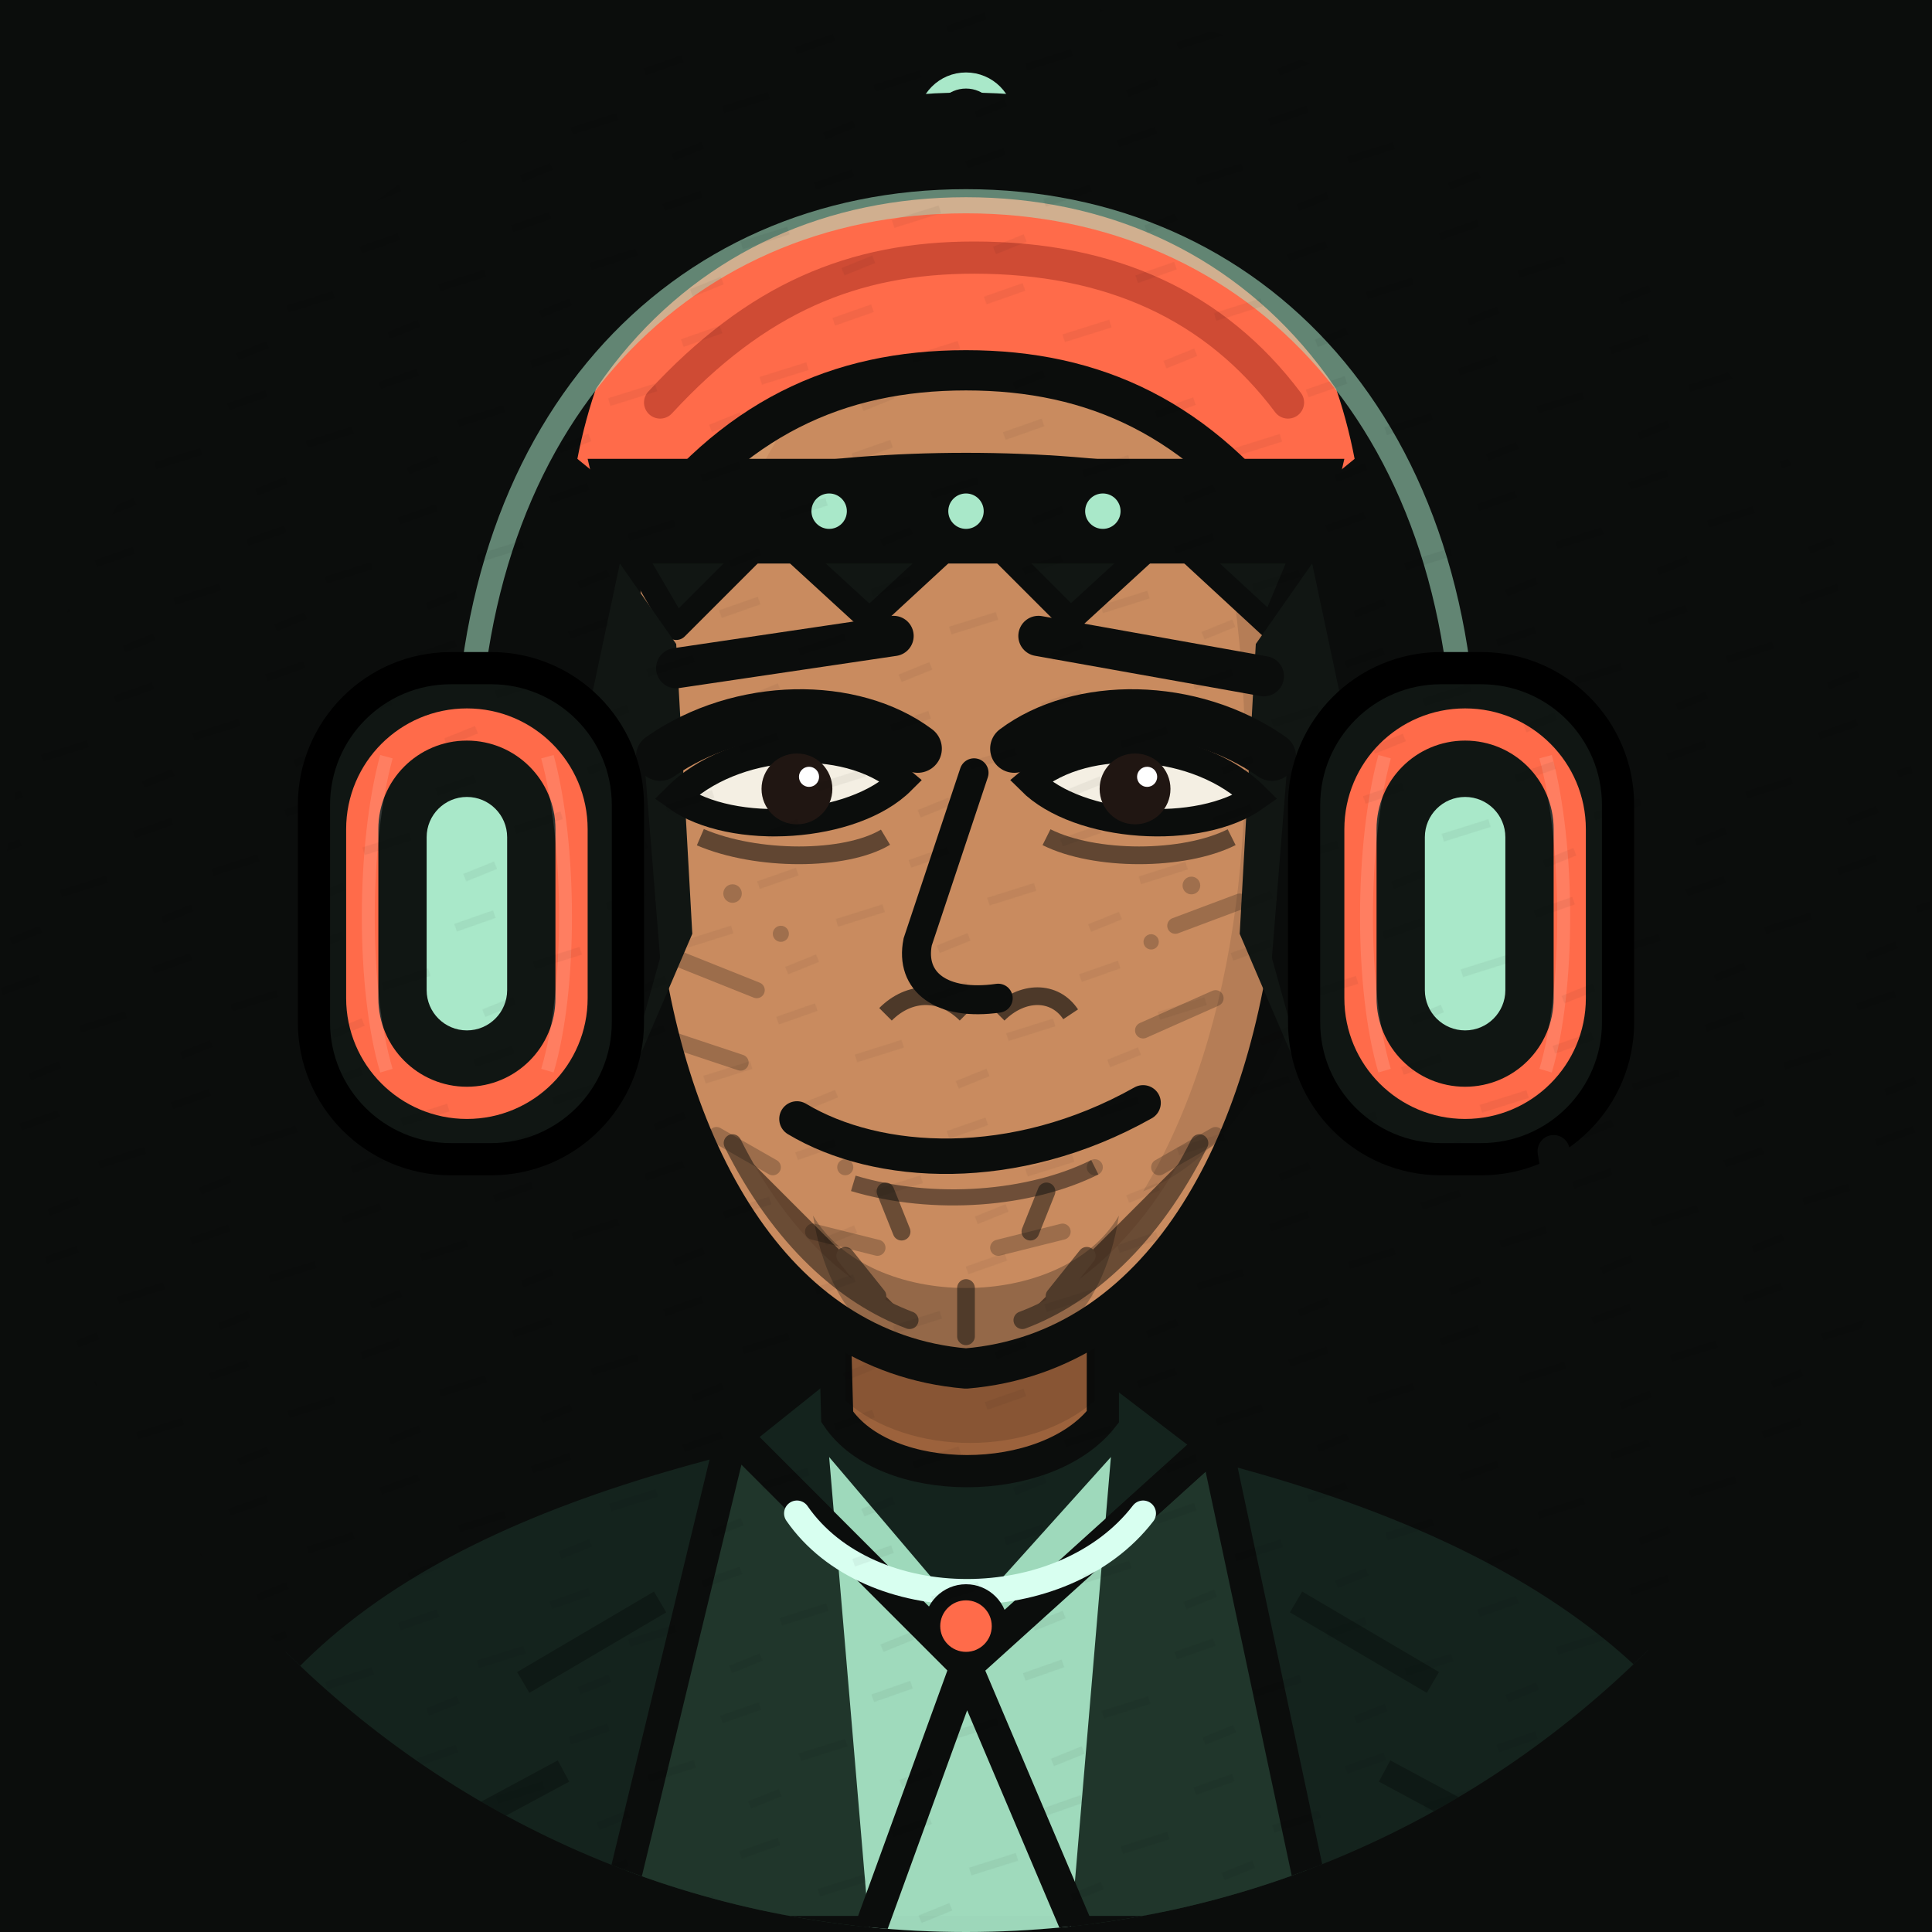
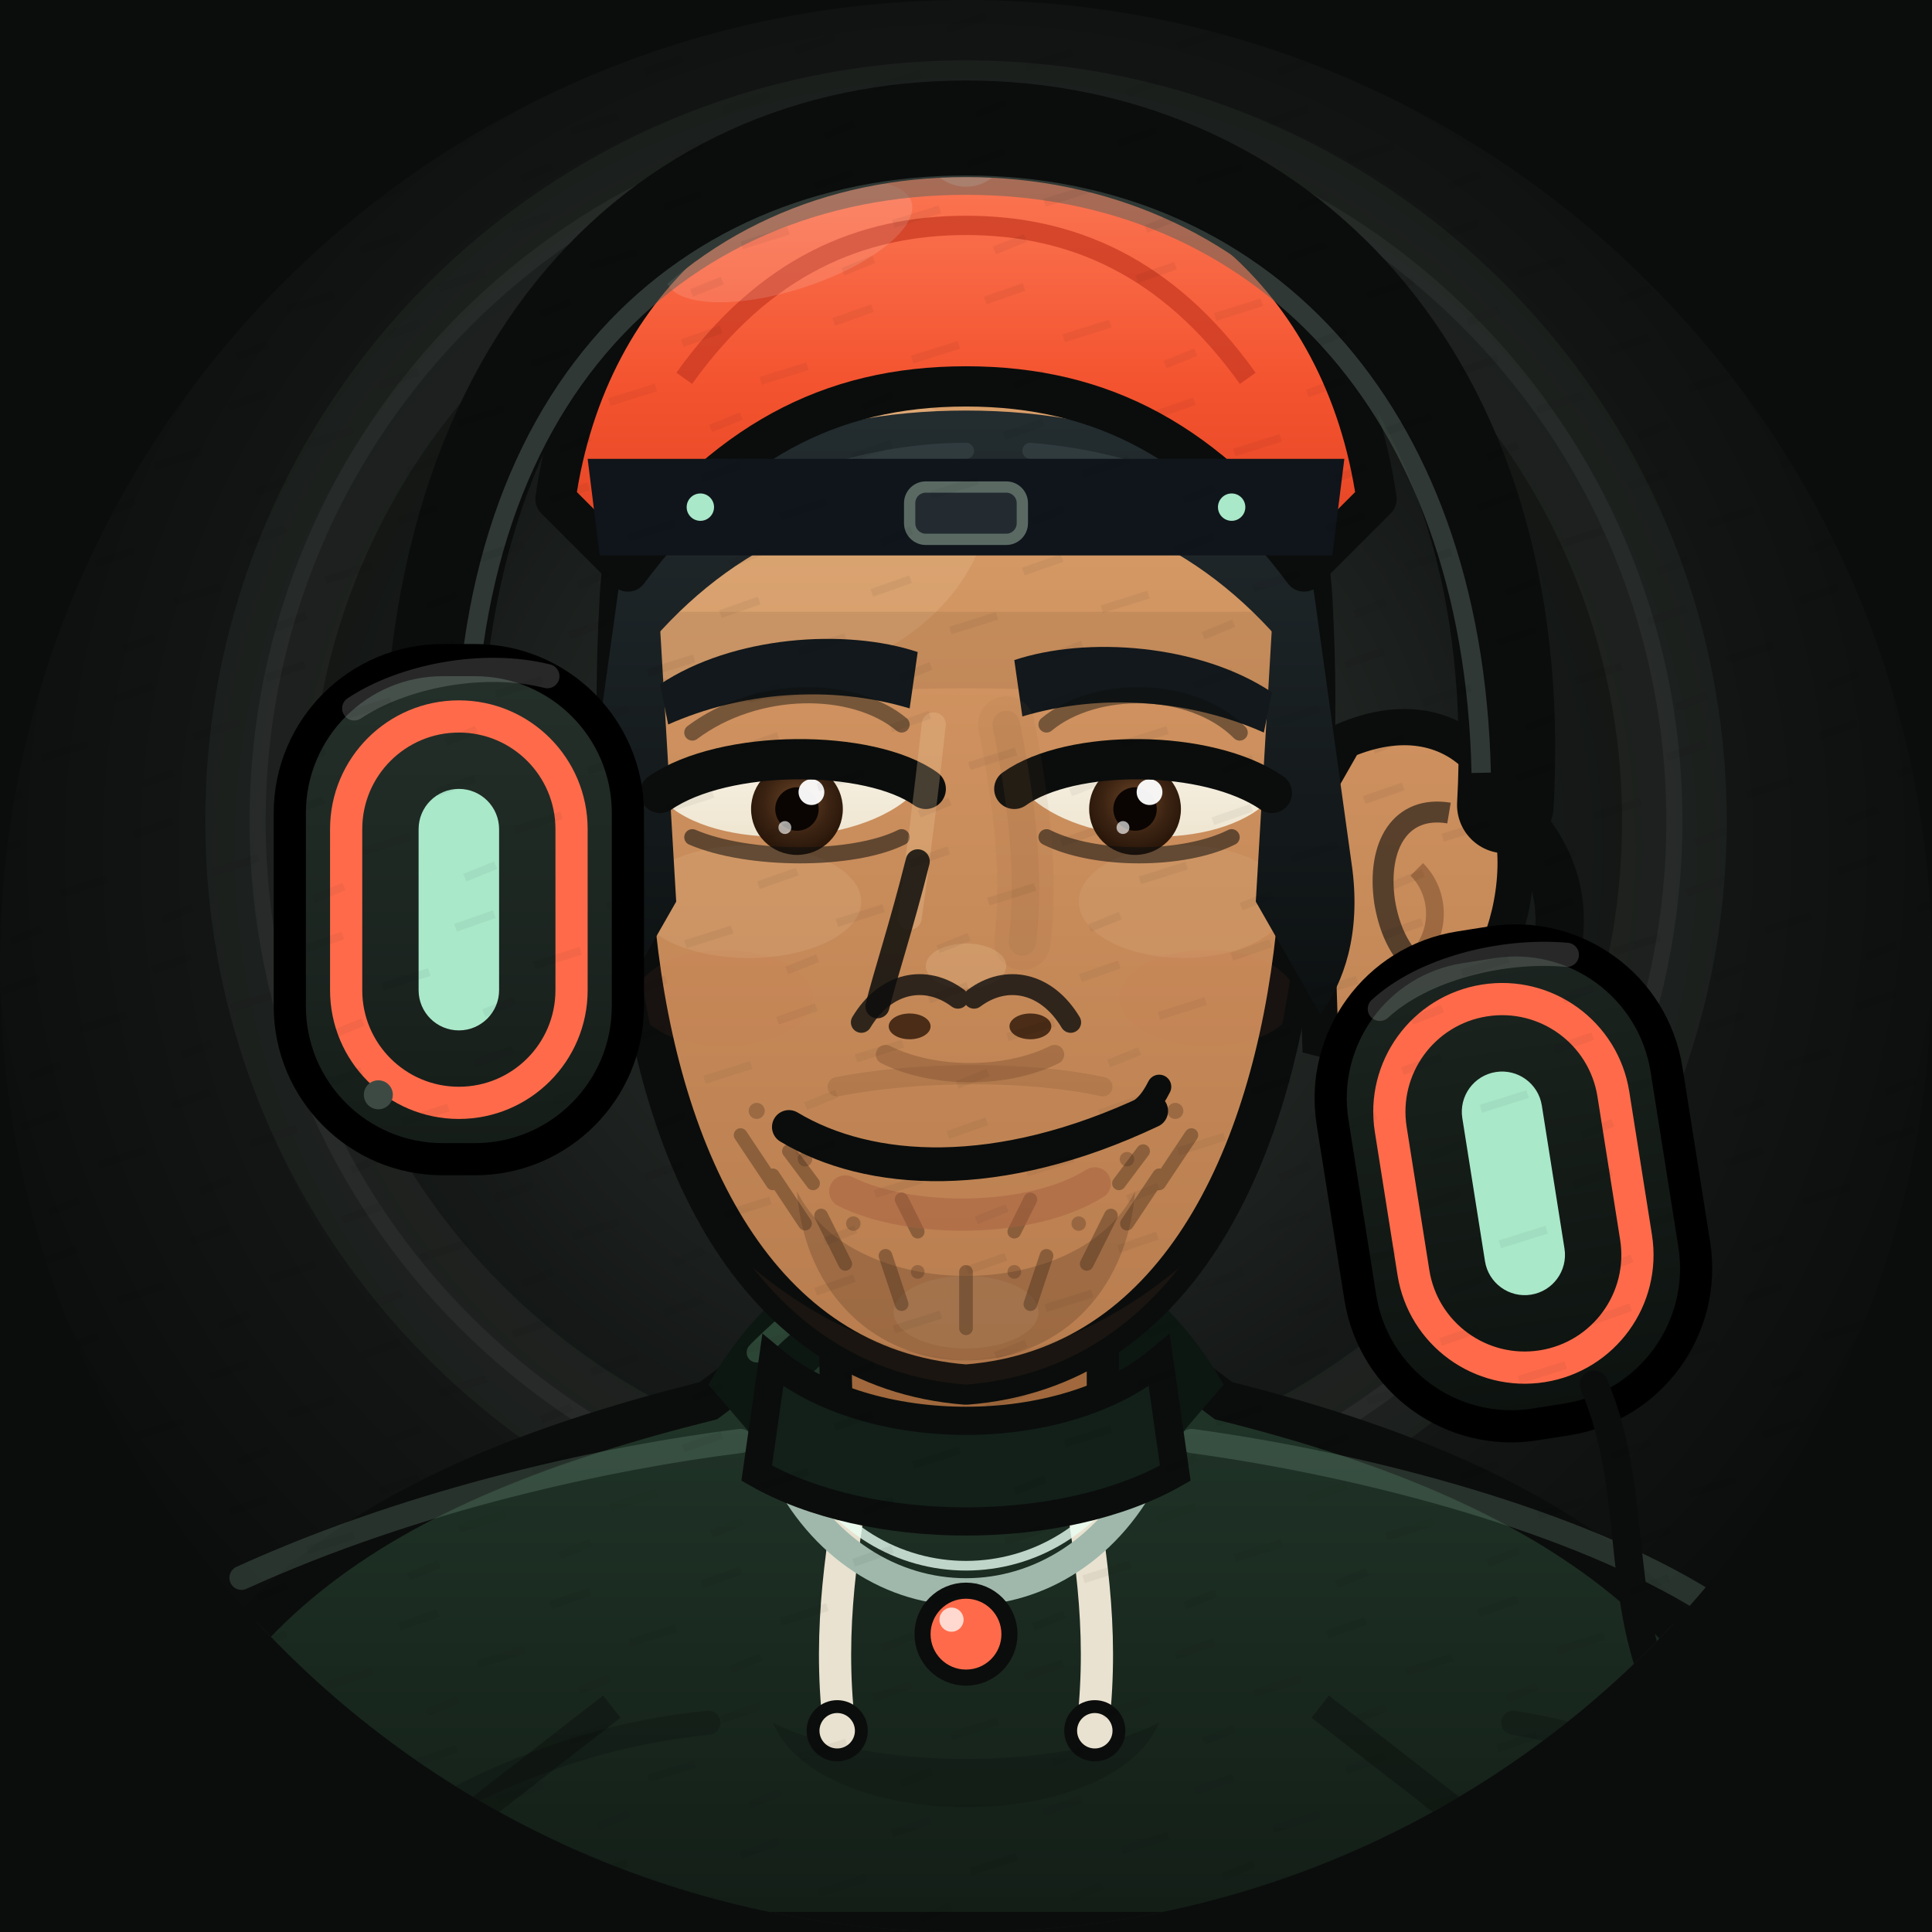
<svg xmlns="http://www.w3.org/2000/svg" class="sig-art sig-art-idle" viewBox="0 0 240 240" role="img" aria-label="Sig">
  <defs>
    <clipPath id="disc-asset">
      <circle cx="120" cy="120" r="120" />
    </clipPath>
+     <clipPath id="face-asset">
+       <path d="M120 28 C146 28 161 45 163 74 C164 92 163 104 161 116 C158 144 146 170 120 172 C94 170 82 144 79 116 C77 104 76 92 77 74 C79 45 94 28 120 28 Z" />
+     </clipPath>
    <pattern id="grain-asset" width="19" height="17" patternUnits="userSpaceOnUse" patternTransform="rotate(-8)">
      <path d="M2 3 l5 -1 M11 9 l6 -1 M4 14 l4 -1" stroke="#000" stroke-width="1" opacity=".16" />
    </pattern>
+     <linearGradient id="skin-asset" gradientUnits="userSpaceOnUse" x1="120" y1="18" x2="120" y2="182">
+       <stop offset="0" stop-color="#E2AA72" />
+       <stop offset=".45" stop-color="#CD905E" />
+       <stop offset="1" stop-color="#B57A4C" />
+     </linearGradient>
+     <linearGradient id="cap-asset" gradientUnits="userSpaceOnUse" x1="120" y1="6" x2="120" y2="76">
+       <stop offset="0" stop-color="#FF8A68" />
+       <stop offset=".6" stop-color="#F4532F" />
+       <stop offset="1" stop-color="#DE3F20" />
+     </linearGradient>
+     <linearGradient id="cup-asset" gradientUnits="userSpaceOnUse" x1="120" y1="76" x2="120" y2="182">
+       <stop offset="0" stop-color="#26322C" />
+       <stop offset="1" stop-color="#0B100D" />
+     </linearGradient>
+     <linearGradient id="hood-asset" gradientUnits="userSpaceOnUse" x1="120" y1="148" x2="120" y2="240">
+       <stop offset="0" stop-color="#263D2F" />
+       <stop offset="1" stop-color="#121D16" />
+     </linearGradient>
+     <linearGradient id="hair-asset" gradientUnits="userSpaceOnUse" x1="120" y1="52" x2="120" y2="126">
+       <stop offset="0" stop-color="#232C2F" />
+       <stop offset="1" stop-color="#0C1011" />
+     </linearGradient>
+     <linearGradient id="eye-asset" gradientUnits="userSpaceOnUse" x1="120" y1="88" x2="120" y2="110">
+       <stop offset="0" stop-color="#FCF8EE" />
+       <stop offset="1" stop-color="#EADFC6" />
+     </linearGradient>
+     <radialGradient id="iris-asset" cx=".5" cy=".42" r=".65">
+       <stop offset="0" stop-color="#6B4426" />
+       <stop offset=".55" stop-color="#3B2312" />
+       <stop offset="1" stop-color="#201005" />
+     </radialGradient>
+     <radialGradient id="glow-asset" cx=".5" cy=".44" r=".55">
+       <stop offset="0" stop-color="#E4FFF1" stop-opacity=".17" />
+       <stop offset=".55" stop-color="#E4FFF1" stop-opacity=".05" />
+       <stop offset="1" stop-color="#E4FFF1" stop-opacity="0" />
+     </radialGradient>
  </defs>
  <rect width="240" height="240" fill="#0B0D0C" />
  <g clip-path="url(#disc-asset)">
+     <rect width="240" height="240" fill="url(#glow-asset)" />
+     <circle cx="120" cy="102" r="88" fill="none" stroke="#E4FFF1" stroke-width="13" opacity=".045" />
+     <circle cx="120" cy="102" r="88" fill="none" stroke="#E4FFF1" stroke-width="2" opacity=".05" />
    <g class="sig-body">
-       <path d="M18 240 C24 205 51 188 91 178 L106 166 L134 166 L151 179 C190 189 218 207 224 240 Z" fill="#14231D" stroke="#0B0D0C" stroke-width="5" />
-       <path d="M91 178 L120 207 L151 179 L164 240 L76 240 Z" fill="#20362B" stroke="#0B0D0C" stroke-width="4" />
-       <path d="M103 181 L120 201 L138 181 L133 240 L108 240 Z" fill="#A9E8C9" opacity=".92" />
-       <path d="M91 178 L120 207 L108 240 M151 179 L120 207 L134 240" fill="none" stroke="#0B0D0C" stroke-width="4" />
-       <path d="M82 199 l-17 10 M161 199 l17 10 M70 220 l-13 7 M172 220 l13 7" stroke="#000" stroke-width="3" opacity=".28" />
-       <path d="M99 188 C108 201 132 201 142 188" fill="none" stroke="#D8FFF0" stroke-width="3.2" stroke-linecap="round" />
-       <circle cx="120" cy="202" r="4.2" fill="#FF6B4A" stroke="#0B0D0C" stroke-width="2" />
+       <path d="M14 240 C20 200 48 184 88 174 L104 162 L136 162 L152 174 C192 184 220 201 226 240 Z" fill="url(#hood-asset)" stroke="#0B0D0C" stroke-width="5" />
+       <path d="M30 196 C52 186 76 181 92 179 M148 179 C170 182 196 189 212 199" fill="none" stroke="#8FB89E" stroke-width="3" opacity=".22" stroke-linecap="round" />
+       <path d="M96 214 C108 220 132 220 144 214 C138 228 102 228 96 214Z" fill="#000" opacity=".16" />
+       <path d="M52 226 C66 218 78 215 88 214 M188 214 C200 216 210 220 220 227" fill="none" stroke="#0B0D0C" stroke-width="3" opacity=".30" stroke-linecap="round" />
+       <path d="M40 240 L76 212 M200 240 L164 212" fill="none" stroke="#0B0D0C" stroke-width="3.5" opacity=".45" />
+       <path d="M106 166 L120 188 L134 166 L128 161 L120 169 L112 161 Z" fill="#EFE9DA" />
+       <path d="M88 172 C96 158 108 152 120 152 C132 152 144 158 152 172 L146 179 C138 167 129 162 120 162 C111 162 102 167 94 179 Z" fill="#0D1712" />
+       <path d="M94 168 C104 158 112 155 120 155" fill="none" stroke="#33513F" stroke-width="2.5" opacity=".8" stroke-linecap="round" />
+       <path d="M107 178 C105 190 103 200 104 212" fill="none" stroke="#E9E2D0" stroke-width="4" stroke-linecap="round" />
+       <path d="M133 178 C135 190 137 200 136 212" fill="none" stroke="#E9E2D0" stroke-width="4" stroke-linecap="round" />
+       <circle cx="104" cy="215" r="3" fill="#E9E2D0" stroke="#0B0D0C" stroke-width="1.6" />
+       <circle cx="136" cy="215" r="3" fill="#E9E2D0" stroke="#0B0D0C" stroke-width="1.6" />
+       <path d="M97 182 C107 203 133 203 143 182" fill="none" stroke="#9FB8AB" stroke-width="3.4" stroke-linecap="round" />
+       <path d="M99 181 C108 199 132 199 141 181" fill="none" stroke="#E9FFF3" stroke-width="1.2" opacity=".8" stroke-linecap="round" />
+       <circle cx="120" cy="203" r="5.4" fill="#FF6B4A" stroke="#0B0D0C" stroke-width="2" />
+       <circle cx="118.2" cy="201.2" r="1.5" fill="#FFD9CF" />
    </g>
-     <path d="M103 139 L104 176 C110 185 130 185 137 176 L137 139 C129 149 111 149 103 139Z" fill="#9C623C" stroke="#0B0D0C" stroke-width="4" />
-     <path d="M105 154 C114 160 128 160 136 153 L136 174 C128 181 113 181 105 174Z" fill="#000" opacity=".13" />
+     <path d="M103 138 L104 178 C110 187 130 187 137 178 L137 138 C129 148 111 148 103 138Z" fill="#A0683C" stroke="#0B0D0C" stroke-width="4" />
+     <path d="M104 146 C112 152 128 152 137 145 L137 160 C128 166 112 166 104 159Z" fill="#5E3B1E" opacity=".35" />
+     <path d="M96 169 C108 179 132 179 144 169 L146 183 C132 191 108 191 94 183 Z" fill="#122019" stroke="#0B0D0C" stroke-width="3.5" />
    <g class="sig-head">
-       <path d="M72 94 C58 88 49 99 52 112 C55 126 66 132 76 128 L76 100Z" fill="#C98B5F" stroke="#0B0D0C" stroke-width="4.5" />
-       <path d="M168 94 C182 88 191 99 188 112 C185 126 174 132 164 128 L164 100Z" fill="#C98B5F" stroke="#0B0D0C" stroke-width="4.5" />
-       <path d="M60 105 C65 104 68 108 67 114 M180 105 C175 104 172 108 173 114" fill="none" stroke="#0B0D0C" stroke-width="3" opacity=".55" />
-       <circle cx="61" cy="126" r="3.4" fill="#FF6B4A" stroke="#0B0D0C" stroke-width="1.6" />
-       <path class="sig-face" d="M77 72 C79 43 95 27 120 27 C145 27 161 43 163 72 L161 112 C158 143 144 168 120 170 C96 168 82 143 79 112 Z" fill="#C98B5F" stroke="#0B0D0C" stroke-width="5" stroke-linejoin="round" />
-       <path d="M84 52 C91 39 104 33 117 34 C103 43 94 55 89 72 C84 66 82 59 84 52Z" fill="#E0aa77" opacity=".36" />
-       <path d="M153 72 C157 99 154 128 142 148 C155 143 165 124 166 99 C165 86 161 76 153 72Z" fill="#000" opacity=".10" />
-       <g stroke="#0B0D0C" stroke-width="2" stroke-linecap="round" opacity=".24">
-         <path d="M84 119 l10 4 M83 129 l9 3 M151 124 l-9 4 M154 112 l-8 3 M101 153 l8 2 M132 153 l-8 2" />
-         <path d="M91 91 l7 2 M143 91 l-7 2 M89 141 l7 4 M151 141 l-7 4" />
-       </g>
-       <g fill="#0B0D0C" opacity=".22">
-         <circle cx="91" cy="111" r="1.15" />
-         <circle cx="97" cy="116" r="1" />
-         <circle cx="148" cy="110" r="1.1" />
-         <circle cx="143" cy="117" r=".95" />
-         <circle cx="105" cy="145" r="1" />
-         <circle cx="136" cy="145" r="1" />
-       </g>
-       <path d="M101 151 C108 163 132 163 139 151 C137 164 129 170 120 170 C111 170 103 164 101 151Z" fill="#0B0D0C" opacity=".28" />
-       <g stroke="#0B0D0C" stroke-width="2.2" stroke-linecap="round" opacity=".5">
-         <path d="M91 142 C97 154 105 161 113 164" />
-         <path d="M149 142 C143 154 135 161 127 164" />
-         <path d="M105 156 l4 5 M120 160 v6 M135 156 l-4 5 M110 148 l2 5 M130 148 l-2 5" />
-       </g>
-       <path d="M77 66 C91 55 149 55 163 66 L158 78 L145 66 L133 77 L121 65 L108 77 L96 66 L84 78 Z" fill="#111613" stroke="#0B0D0C" stroke-width="3" stroke-linejoin="round" />
-       <path d="M77 70 L70 103 L80 94 L82 119 L77 137 L86 116 L84 80Z" fill="#111613" />
-       <path d="M163 70 L170 103 L160 94 L158 119 L163 137 L154 116 L156 80Z" fill="#111613" />
-       <path d="M69 58 C74 29 94 14 120 14 C146 14 166 29 171 58 L160 67 C149 52 136 46 120 46 C104 46 91 52 80 67 Z" fill="#FF6B4A" stroke="#0B0D0C" stroke-width="5" stroke-linejoin="round" />
-       <path d="M82 50 C94 37 106 32 121 32 C138 32 151 38 160 50" fill="none" stroke="#B63A28" stroke-width="4" stroke-linecap="round" opacity=".65" />
-       <path d="M94 22 C104 17 116 16 126 17 M140 20 C149 24 156 30 161 39" stroke="#7E2418" stroke-width="3" opacity=".5" fill="none" />
-       <path d="M73 57 L167 57 L164 70 L76 70 Z" fill="#0B0D0C" />
-       <circle cx="103" cy="63.5" r="2.2" fill="#A9E8C9" />
-       <circle cx="120" cy="63.5" r="2.2" fill="#A9E8C9" />
-       <circle cx="137" cy="63.5" r="2.2" fill="#A9E8C9" />
-       <circle cx="120" cy="15" r="5" fill="#0B0D0C" stroke="#A9E8C9" stroke-width="2" />
-       <g class="sig-brows sig-brows-default" fill="none" stroke="#0B0D0C" stroke-width="5" stroke-linecap="round">
-         <path d="M84 83 L111 79" />
-         <path d="M129 79 L157 84" />
-       </g>
-       <g class="sig-brows sig-brows-raised" fill="none" stroke="#0B0D0C" stroke-width="5" stroke-linecap="round" opacity="0">
-         <path d="M84 77 L111 72" />
-         <path d="M129 72 L157 78" />
+       <path d="M73 92 C59 86 50 97 52 111 C54 125 65 132 76 129 L77 99 Z" fill="url(#skin-asset)" stroke="#0B0D0C" stroke-width="4.5" />
+       <path d="M60 101 C66 100 69 105 68 112 C67 118 64 121 60 122" fill="none" stroke="#0B0D0C" stroke-width="2.6" opacity=".6" />
+       <path d="M167 92 C181 86 190 97 188 111 C186 125 175 132 164 129 L163 99 Z" fill="url(#skin-asset)" stroke="#0B0D0C" stroke-width="4.5" />
+       <path d="M180 101 C174 100 171 105 172 112 C173 118 176 121 180 122" fill="none" stroke="#0B0D0C" stroke-width="2.6" opacity=".6" />
+       <path d="M176 108 C179 111 179 116 176 119" fill="none" stroke="#7C4E2C" stroke-width="2.2" opacity=".55" />
+       <path class="sig-face" d="M120 28 C146 28 161 45 163 74 C164 92 163 104 161 116 C158 144 146 170 120 172 C94 170 82 144 79 116 C77 104 76 92 77 74 C79 45 94 28 120 28 Z" fill="url(#skin-asset)" stroke="#0B0D0C" stroke-width="5" stroke-linejoin="round" />
+       <g clip-path="url(#face-asset)">
+         <path d="M146 40 C160 60 166 92 162 124 C159 146 150 162 138 170 L166 176 L170 30 Z" fill="#8A5A34" opacity=".16" />
+         <path d="M152 44 C163 66 167 94 164 120" fill="none" stroke="#8A5A34" stroke-width="7" opacity=".08" />
+         <ellipse cx="96" cy="66" rx="27" ry="19" fill="#F2CD9F" opacity=".20" transform="rotate(-14 96 66)" />
+         <ellipse cx="93" cy="112" rx="14" ry="7" fill="#F2CD9F" opacity=".15" />
+         <ellipse cx="147" cy="112" rx="13" ry="7" fill="#F2CD9F" opacity=".12" />
+         <path d="M78 76 L162 76 L162 90 C140 84 100 84 78 90 Z" fill="#7C4E2C" opacity=".15" />
+         <ellipse cx="120" cy="163" rx="9" ry="4.5" fill="#F2CD9F" opacity=".14" />
+         <ellipse cx="90" cy="124" rx="11" ry="6" fill="#D96F4A" opacity=".07" />
+         <ellipse cx="150" cy="124" rx="11" ry="6" fill="#D96F4A" opacity=".07" />
+         <path d="M84 148 C96 162 108 168 120 169 C132 168 144 162 156 148 L156 176 L84 176 Z" fill="#7C4E2C" opacity=".13" />
+         <path d="M99 148 C106 162 134 162 141 148 C140 161 131 169 120 169 C109 169 100 161 99 148Z" fill="#2A1A10" opacity=".20" />
+         <g stroke="#3A2415" stroke-width="1.7" stroke-linecap="round" opacity=".38">
+           <path d="M92 141 l4 6 M96 146 l4 6 M102 151 l3 6 M110 156 l2 6 M120 158 v7 M130 156 l-2 6 M138 151 l-3 6 M144 146 l-4 6 M148 141 l-4 6" />
+           <path d="M98 143 l3 4 M142 143 l-3 4 M112 149 l2 4 M128 149 l-2 4" />
+         </g>
+         <g fill="#3A2415" opacity=".28">
+           <circle cx="94" cy="138" r="1" />
+           <circle cx="100" cy="144" r=".9" />
+           <circle cx="146" cy="138" r="1" />
+           <circle cx="140" cy="144" r=".9" />
+           <circle cx="106" cy="152" r=".9" />
+           <circle cx="134" cy="152" r=".9" />
+           <circle cx="114" cy="158" r=".85" />
+           <circle cx="126" cy="158" r=".85" />
+         </g>
+       </g>
+       <path d="M77 72 C84 58 100 51 120 51 C140 51 156 58 163 72 L161 82 C150 68 136 62 120 62 C104 62 90 68 79 82 Z" fill="url(#hair-asset)" />
+       <path d="M77 72 L72 108 C71 116 73 122 76 126 L84 112 L82 78 Z" fill="url(#hair-asset)" />
+       <path d="M163 72 L168 108 C169 116 167 122 164 126 L156 112 L158 78 Z" fill="url(#hair-asset)" />
+       <path d="M88 66 C98 59 110 56 120 56 M128 56 C140 57 150 61 157 67" fill="none" stroke="#3D484D" stroke-width="2" opacity=".55" stroke-linecap="round" />
+       <path d="M69 62 C73 34 94 17 120 17 C146 17 167 34 171 62 L162 71 C150 55 137 48 120 48 C103 48 90 55 78 71 Z" fill="url(#cap-asset)" stroke="#0B0D0C" stroke-width="5" stroke-linejoin="round" />
+       <path d="M85 47 C95 33 107 28 120 28 M155 47 C145 33 133 28 120 28" fill="none" stroke="#C93A22" stroke-width="2.4" opacity=".75" />
+       <ellipse cx="98" cy="30" rx="16" ry="6" fill="#fff" opacity=".13" transform="rotate(-18 98 30)" />
+       <circle cx="120" cy="18" r="4.4" fill="#0B0D0C" stroke="#FF9A7E" stroke-width="1.6" />
+       <path d="M73 57 L167 57 L165.5 69 L74.5 69 Z" fill="#10151B" />
+       <rect x="113" y="60.5" width="14" height="6.5" rx="2" fill="#232B30" stroke="#5A6A63" stroke-width="1.4" />
+       <circle cx="87" cy="63" r="1.7" fill="#A9E8C9" />
+       <circle cx="153" cy="63" r="1.7" fill="#A9E8C9" />
+       <g class="sig-brows sig-brows-default" fill="#12181B">
+         <path d="M82 85 C91 79 105 78 114 81 L113 88 C103 85 92 86 83 90 Z" />
+         <path d="M158 86 C149 80 135 79 126 82 L127 89 C137 86 148 87 157 91 Z" />
+       </g>
+       <g class="sig-brows sig-brows-raised" fill="#12181B" opacity="0">
+         <path d="M82 78 C91 72 105 71 114 75 L113 82 C103 79 92 80 83 83 Z" />
+         <path d="M158 79 C149 73 135 72 126 76 L127 83 C137 80 148 81 157 84 Z" />
      </g>
      <g class="sig-eyes sig-eyes-open">
-         <path d="M84 99 C91 92 105 91 112 97 C106 103 91 104 84 99Z" fill="#F4EFE3" stroke="#0B0D0C" stroke-width="3.4" />
-         <path d="M128 97 C135 91 149 92 156 99 C149 104 134 103 128 97Z" fill="#F4EFE3" stroke="#0B0D0C" stroke-width="3.4" />
-         <g class="sig-pupils" fill="#201612">
-           <circle cx="99" cy="98" r="4.4" />
-           <circle cx="141" cy="98" r="4.4" />
-           <circle cx="100.5" cy="96.5" r="1.25" fill="#fff" />
-           <circle cx="142.5" cy="96.5" r="1.25" fill="#fff" />
-         </g>
-         <path d="M82 94 C92 87 106 87 114 93" fill="none" stroke="#0B0D0C" stroke-width="6" stroke-linecap="round" />
-         <path d="M126 93 C134 87 148 87 158 94" fill="none" stroke="#0B0D0C" stroke-width="6" stroke-linecap="round" />
-         <path d="M87 104 C94 107 105 107 110 104 M130 104 C136 107 147 107 153 104" fill="none" stroke="#0B0D0C" stroke-width="2.2" opacity=".55" />
+         <path d="M83 100 C89 92 107 91 114 98 C108 105 90 106 83 100Z" fill="url(#eye-asset)" />
+         <path d="M127 98 C134 91 151 92 157 100 C150 106 133 105 127 98Z" fill="url(#eye-asset)" />
+         <path d="M83 100 C89 92 107 91 114 98 C104 95 92 95 83 100Z" fill="#B98A5E" opacity=".28" />
+         <path d="M127 98 C134 91 151 92 157 100 C147 95 136 95 127 98Z" fill="#B98A5E" opacity=".28" />
+         <g class="sig-pupils">
+           <circle cx="99" cy="100.5" r="5.7" fill="url(#iris-asset)" />
+           <circle cx="141" cy="100.5" r="5.7" fill="url(#iris-asset)" />
+           <circle cx="99" cy="100.5" r="2.7" fill="#0A0502" />
+           <circle cx="141" cy="100.5" r="2.7" fill="#0A0502" />
+           <circle cx="100.8" cy="98.4" r="1.6" fill="#fff" opacity=".95" />
+           <circle cx="142.8" cy="98.4" r="1.6" fill="#fff" opacity=".95" />
+           <circle cx="97.5" cy="102.8" r=".8" fill="#fff" opacity=".65" />
+           <circle cx="139.5" cy="102.8" r=".8" fill="#fff" opacity=".65" />
+         </g>
+         <path d="M83 100 C89 92 107 91 114 98 C105 94.5 92 94.5 83 100Z" fill="url(#skin-asset)" />
+         <path d="M127 98 C134 91 151 92 157 100 C148 94.5 136 94.5 127 98Z" fill="url(#skin-asset)" />
+         <path d="M82 98.5 C90 93 108 93 115 98" fill="none" stroke="#0B0D0C" stroke-width="5" stroke-linecap="round" />
+         <path d="M126 98 C133 93 150 93 158 98.5" fill="none" stroke="#0B0D0C" stroke-width="5" stroke-linecap="round" />
+         <path d="M86 91 C94 85 106 85 112 90" fill="none" stroke="#0B0D0C" stroke-width="2" opacity=".45" stroke-linecap="round" />
+         <path d="M130 90 C136 85 148 85 154 91" fill="none" stroke="#0B0D0C" stroke-width="2" opacity=".45" stroke-linecap="round" />
+         <path d="M86 104 C93 107 106 107 112 104" fill="none" stroke="#0B0D0C" stroke-width="2" opacity=".55" stroke-linecap="round" />
+         <path d="M130 104 C136 107 147 107 153 104" fill="none" stroke="#0B0D0C" stroke-width="2" opacity=".55" stroke-linecap="round" />
      </g>
      <g class="sig-eyes sig-eyes-closed" fill="none" stroke="#0B0D0C" stroke-width="5" stroke-linecap="round" opacity="0">
-         <path d="M85 99 C93 105 104 105 112 99" />
-         <path d="M128 99 C136 105 147 105 155 99" />
-       </g>
-       <path d="M121 96 L114 117 C113 122 117 125 124 124" fill="none" stroke="#0B0D0C" stroke-width="3.6" stroke-linecap="round" />
-       <path d="M110 126 C113 123 117 123 120 126 M124 126 C127 123 131 123 133 126" fill="none" stroke="#0B0D0C" stroke-width="2.2" opacity=".65" />
+         <path d="M85 100 C93 106 105 106 112 100" />
+         <path d="M129 100 C136 106 148 106 156 100" />
+         <path d="M90 104 l-2 3 M148 104 l2 3" stroke-width="3" />
+       </g>
+       <path d="M125 90 C127 100 128 109 127 117" fill="none" stroke="#8A5A34" stroke-width="7" opacity=".08" stroke-linecap="round" />
+       <path d="M125 90 C127 100 128 109 127 117" fill="none" stroke="#8A5A34" stroke-width="3.4" opacity=".13" stroke-linecap="round" />
+       <path d="M116 90 C115 99 114 107 113 114" fill="none" stroke="#F2CD9F" stroke-width="3" opacity=".26" stroke-linecap="round" />
+       <path d="M114 107 C112 115 110 121 109 125" fill="none" stroke="#0B0D0C" stroke-width="3" opacity=".85" stroke-linecap="round" />
+       <ellipse cx="120" cy="120" rx="5" ry="2.8" fill="#F2CD9F" opacity=".22" />
+       <path d="M107 127 C110 122 115 121 119 124 M121 124 C125 121 130 122 133 127" fill="none" stroke="#0B0D0C" stroke-width="2.6" opacity=".8" stroke-linecap="round" />
+       <ellipse cx="113" cy="127.5" rx="2.6" ry="1.6" fill="#4A2C17" />
+       <ellipse cx="128" cy="127.5" rx="2.6" ry="1.6" fill="#4A2C17" />
+       <path d="M110 131 C116 134 125 134 131 131" fill="none" stroke="#7C4E2C" stroke-width="2.4" opacity=".4" stroke-linecap="round" />
      <g class="sig-mouth sig-mouth-default">
-         <path d="M99 139 C109 145 126 146 142 137" fill="none" stroke="#0B0D0C" stroke-width="4.4" stroke-linecap="round" />
-         <path d="M106 147 C116 150 128 149 136 145" fill="none" stroke="#0B0D0C" stroke-width="2" opacity=".48" />
+         <path d="M105 148 C113 152 128 152 136 147" fill="none" stroke="#A85F40" stroke-width="4" opacity=".5" stroke-linecap="round" />
+         <path d="M98 140 C108 146 124 147 143 138" fill="none" stroke="#0B0D0C" stroke-width="4.2" stroke-linecap="round" />
+         <path d="M140 139 C142 138 143 137 144 135" fill="none" stroke="#0B0D0C" stroke-width="3" stroke-linecap="round" />
+         <path d="M104 135 C114 133 128 133 137 135" fill="none" stroke="#7C4E2C" stroke-width="2.4" opacity=".22" stroke-linecap="round" />
      </g>
      <g class="sig-mouth sig-mouth-think" opacity="0">
-         <path d="M104 141 C114 138 128 139 139 141" fill="none" stroke="#0B0D0C" stroke-width="4.2" stroke-linecap="round" />
+         <path d="M109 147 C116 149 127 149 134 147" fill="none" stroke="#A85F40" stroke-width="3.4" opacity=".45" stroke-linecap="round" />
+         <path d="M104 141 C114 138 130 139 142 141" fill="none" stroke="#0B0D0C" stroke-width="4" stroke-linecap="round" />
      </g>
      <g class="sig-mouth sig-mouth-greet" opacity="0">
-         <path d="M100 136 C110 148 130 148 141 136 C131 142 110 142 100 136Z" fill="#351915" stroke="#0B0D0C" stroke-width="3.6" />
-         <path d="M107 143 C115 146 126 146 134 143" stroke="#FF6B4A" stroke-width="3" fill="none" />
+         <path d="M99 136 C108 152 132 152 142 136 C130 143 110 143 99 136Z" fill="#3A1B14" stroke="#0B0D0C" stroke-width="3.6" />
+         <path d="M104 138 C112 142 129 142 137 138 L135 144 C124 147 115 147 106 144 Z" fill="#F7F3E8" />
+         <path d="M120 141 L120 145" stroke="#0B0D0C" stroke-width="1.4" opacity=".25" />
+         <path d="M110 148 C117 151 126 151 132 148 C126 149.5 116 149.5 110 148Z" fill="#C65B4A" />
      </g>
      <g class="sig-mouth sig-mouth-talk-a" opacity="0">
-         <path d="M101 137 C111 150 130 150 141 137 C132 143 110 143 101 137Z" fill="#351915" stroke="#0B0D0C" stroke-width="3.6" />
-         <path d="M109 145 C116 148 126 148 133 145" stroke="#FF6B4A" stroke-width="3" fill="none" />
+         <path d="M101 136 C109 155 131 155 140 136 C131 142 110 142 101 136Z" fill="#3A1B14" stroke="#0B0D0C" stroke-width="3.6" />
+         <path d="M106 138 C113 141 128 141 135 138 L133 143 C124 145 115 145 108 143 Z" fill="#F7F3E8" />
+         <path d="M111 150 C117 153 125 153 131 150 C125 151.5 117 151.5 111 150Z" fill="#C65B4A" />
      </g>
      <g class="sig-mouth sig-mouth-talk-b" opacity="0">
-         <path d="M104 138 C113 145 129 145 139 138 C130 141 112 141 104 138Z" fill="#351915" stroke="#0B0D0C" stroke-width="3.2" />
+         <path d="M107 138 C112 148 129 148 134 138 C127 142 114 142 107 138Z" fill="#3A1B14" stroke="#0B0D0C" stroke-width="3.2" />
+         <path d="M113 145 C117 147 124 147 128 145 C124 146 117 146 113 145Z" fill="#C65B4A" />
      </g>
      <g class="sig-mouth sig-mouth-celebrate" opacity="0">
-         <path d="M97 135 C108 154 132 154 144 135 C132 143 109 143 97 135Z" fill="#351915" stroke="#0B0D0C" stroke-width="4" />
-         <path d="M108 147 C116 151 127 151 134 147" stroke="#FF6B4A" stroke-width="4" fill="none" stroke-linecap="round" />
-         <path d="M104 138 L137 138" stroke="#fff" stroke-width="3.4" />
-       </g>
-       <path d="M55 104 C52 48 82 18 120 18 C158 18 188 48 185 104" fill="none" stroke="#0B0D0C" stroke-width="13" stroke-linecap="round" />
-       <path d="M58 99 C57 53 84 25 120 25 C156 25 183 53 182 99" fill="none" stroke="#A9E8C9" stroke-width="3" opacity=".55" />
+         <path d="M96 134 C107 157 133 157 145 134 C133 142 108 142 96 134Z" fill="#3A1B14" stroke="#0B0D0C" stroke-width="4" />
+         <path d="M103 137 L138 137 L136 144 C124 147 115 147 105 144 Z" fill="#F7F3E8" />
+         <path d="M109 150 C117 154 126 154 133 150 C126 151.8 116 151.8 109 150Z" fill="#C65B4A" />
+       </g>
+       <path d="M54 108 C50 46 82 16 120 16 C158 16 190 46 187 100" fill="none" stroke="#0B0D0C" stroke-width="12" stroke-linecap="round" />
+       <path d="M58 103 C55 50 84 23 120 23 C156 23 183 50 184 96" fill="none" stroke="#54645C" stroke-width="2.4" opacity=".5" />
      <g class="sig-cup sig-cup-l">
-         <rect x="39" y="83" width="39" height="61" rx="17" fill="#101613" stroke="#000" stroke-width="4" />
-         <rect x="45" y="90" width="26" height="47" rx="13" fill="none" stroke="#FF6B4A" stroke-width="4" />
-         <rect x="53" y="99" width="10" height="29" rx="5" fill="#A9E8C9" />
-         <path d="M48 94 C45 105 45 123 48 133 M68 94 C71 105 71 123 68 133" stroke="#fff" stroke-width="1.6" opacity=".13" fill="none" />
-       </g>
+         <rect x="36" y="82" width="42" height="62" rx="19" fill="url(#cup-asset)" stroke="#000" stroke-width="4" />
+         <rect x="43" y="89" width="28" height="48" rx="14" fill="none" stroke="#FF6B4A" stroke-width="4" />
+         <rect x="52" y="98" width="10" height="30" rx="5" fill="#A9E8C9" />
+         <path d="M44 88 C50 84 60 82 68 84" fill="none" stroke="#fff" stroke-width="3" opacity=".16" stroke-linecap="round" />
+         <circle cx="47" cy="136" r="1.8" fill="#3D4A44" />
+       </g>
+       <path d="M187 100 C193 106 195 112 193 120" fill="none" stroke="#0B0D0C" stroke-width="6" stroke-linecap="round" />
      <g class="sig-cup sig-cup-r">
-         <rect x="162" y="83" width="39" height="61" rx="17" fill="#101613" stroke="#000" stroke-width="4" />
-         <rect x="169" y="90" width="26" height="47" rx="13" fill="none" stroke="#FF6B4A" stroke-width="4" />
-         <rect x="177" y="99" width="10" height="29" rx="5" fill="#A9E8C9" />
-         <path d="M172 94 C169 105 169 123 172 133 M192 94 C195 105 195 123 192 133" stroke="#fff" stroke-width="1.6" opacity=".13" fill="none" />
-       </g>
-       <path d="M193 143 C197 166 192 181 199 197" fill="none" stroke="#0B0D0C" stroke-width="4" stroke-linecap="round" />
+         <g transform="rotate(-9 188 147)">
+           <rect x="167" y="117" width="42" height="60" rx="19" fill="url(#cup-asset)" stroke="#000" stroke-width="4" />
+           <rect x="174" y="124" width="28" height="46" rx="14" fill="none" stroke="#FF6B4A" stroke-width="4" />
+           <rect x="183" y="133" width="10" height="28" rx="5" fill="#A9E8C9" />
+           <path d="M175 123 C181 119 191 118 199 120" fill="none" stroke="#fff" stroke-width="3" opacity=".16" stroke-linecap="round" />
+         </g>
+       </g>
+       <path d="M198 172 C204 186 200 200 208 214" fill="none" stroke="#0B0D0C" stroke-width="3.5" stroke-linecap="round" />
    </g>
    <rect width="240" height="240" fill="url(#grain-asset)" opacity=".3" />
    <g class="sig-sparks" fill="#FF6B4A" opacity="0">
      <path d="M24 42 l3 9 9 3 -9 3 -3 9 -3 -9 -9 -3 9 -3Z" />
      <path d="M211 35 l2.4 7 7 2.4 -7 2.4 -2.4 7 -2.4 -7 -7 -2.4 7 -2.4Z" fill="#A9E8C9" />
      <circle cx="216" cy="76" r="3.5" />
      <circle cx="25" cy="83" r="3" fill="#A9E8C9" />
    </g>
  </g>
</svg>
